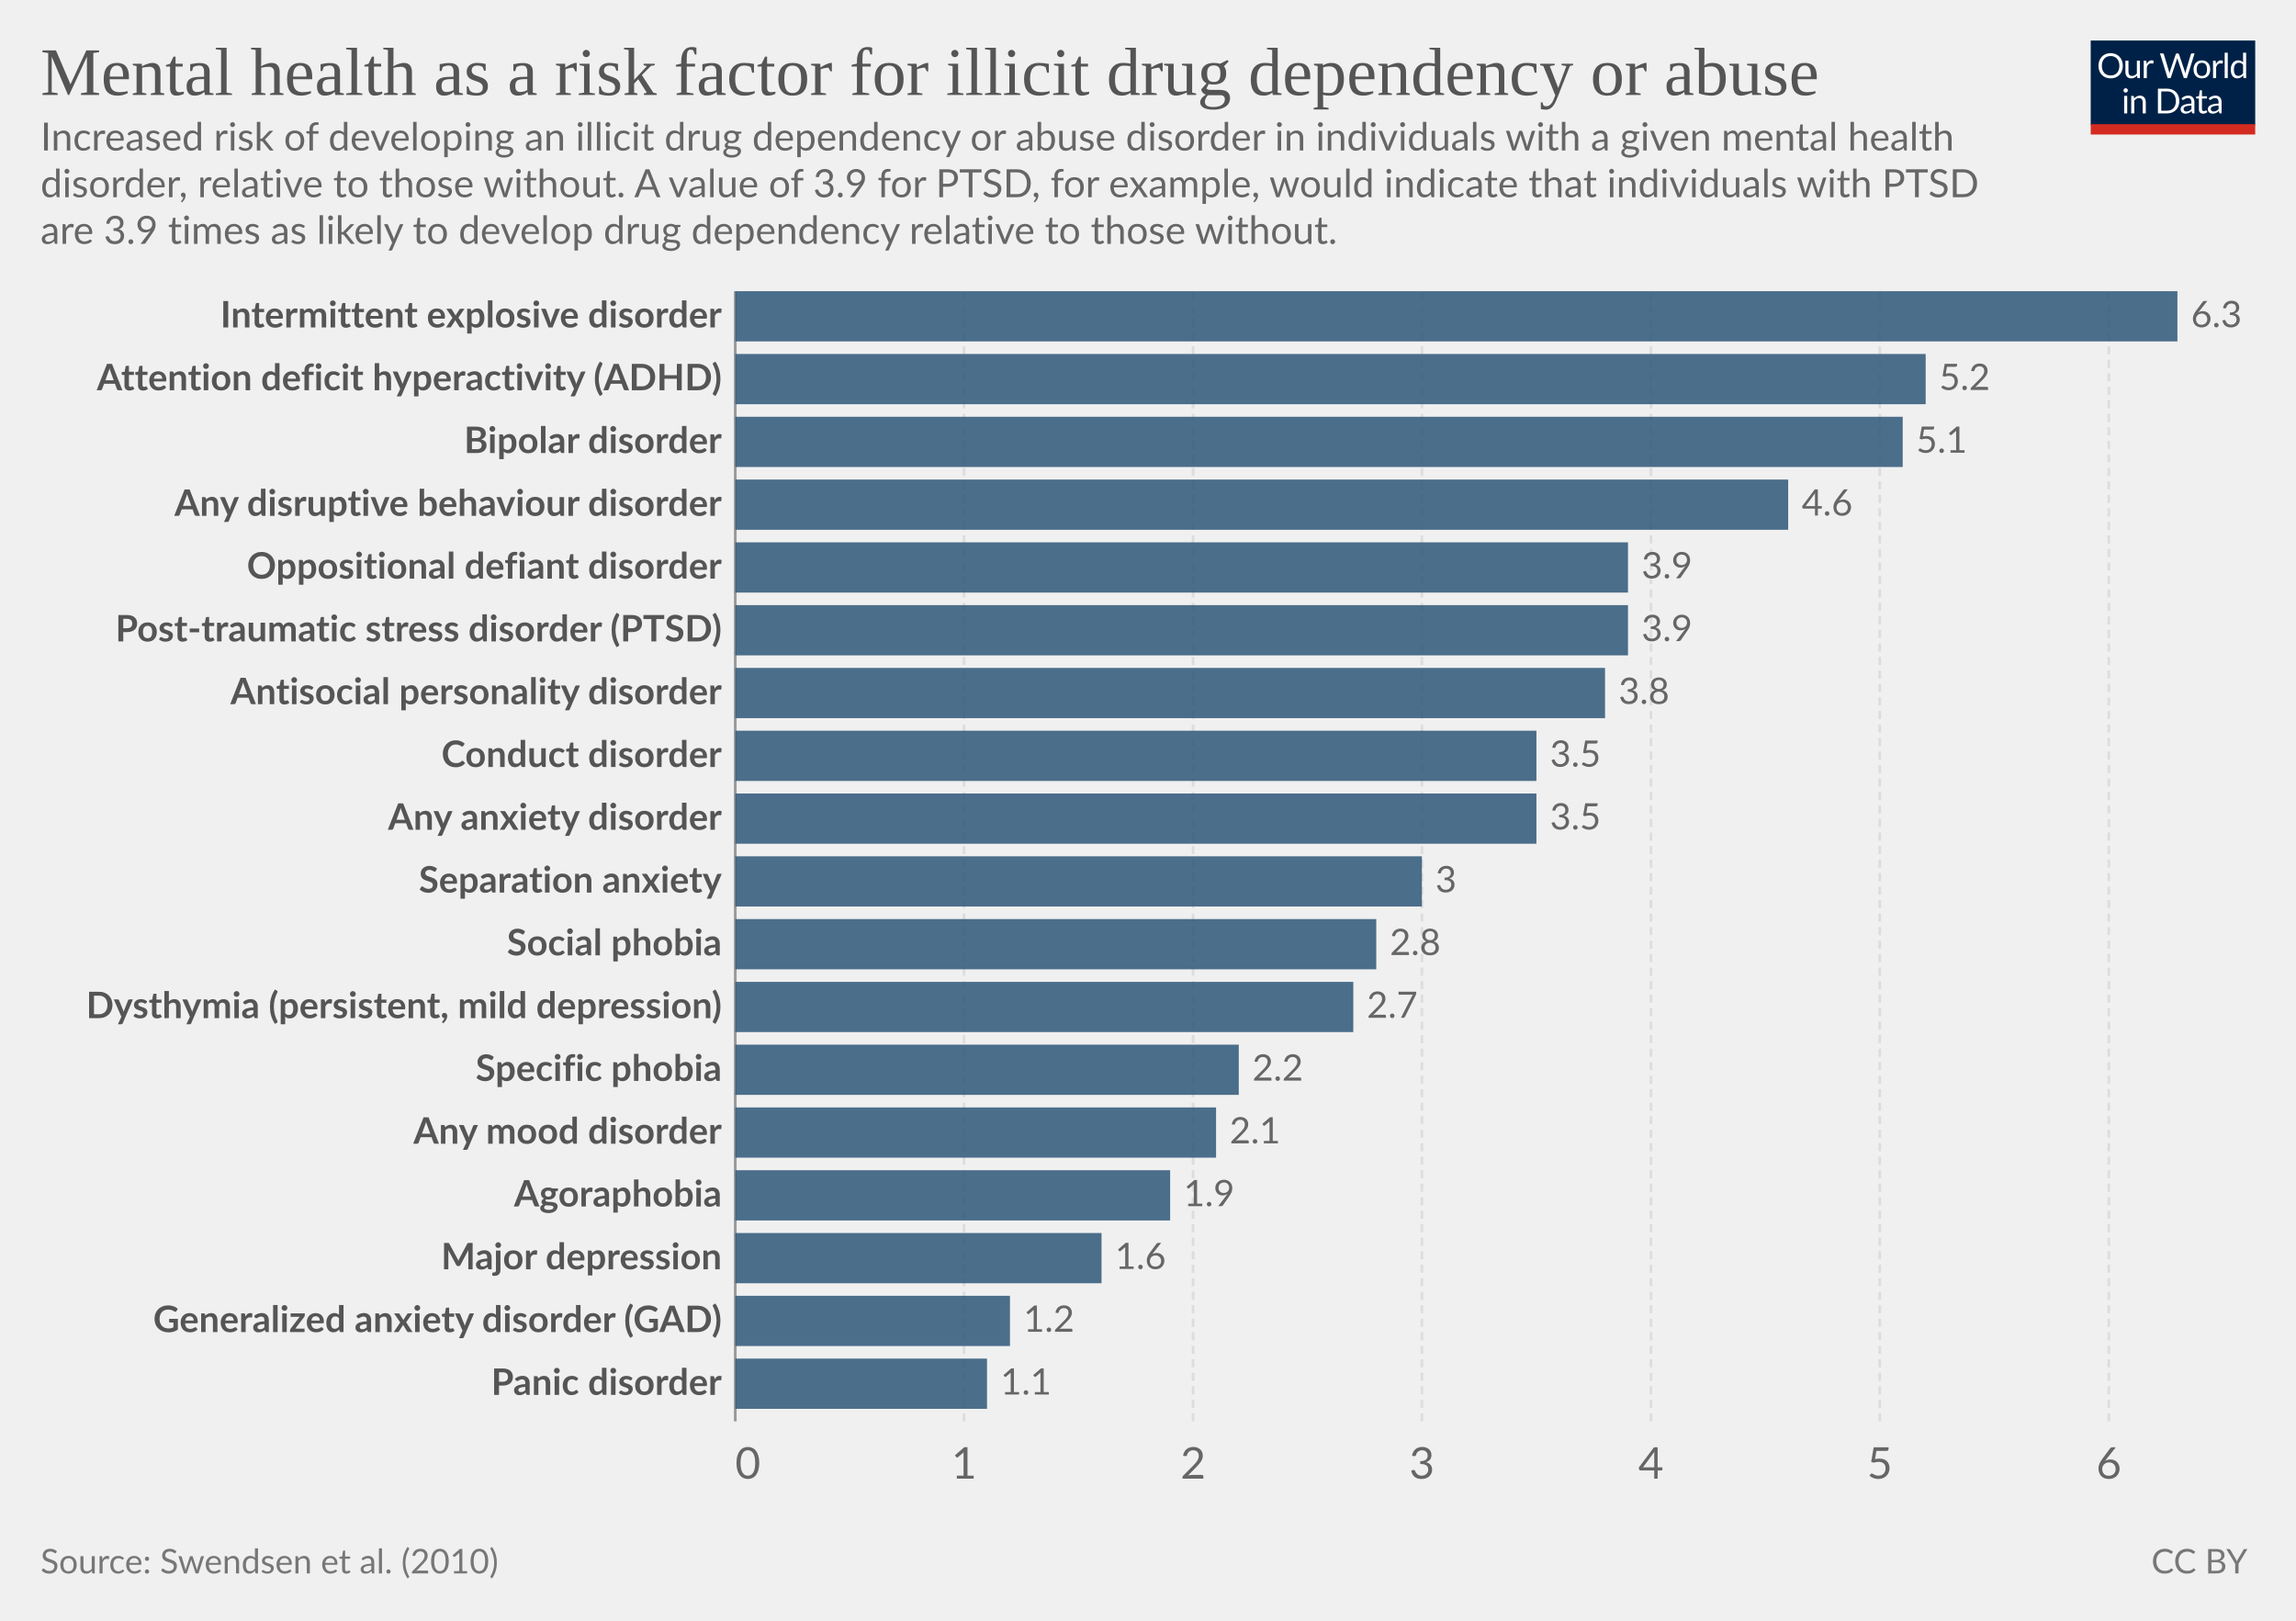
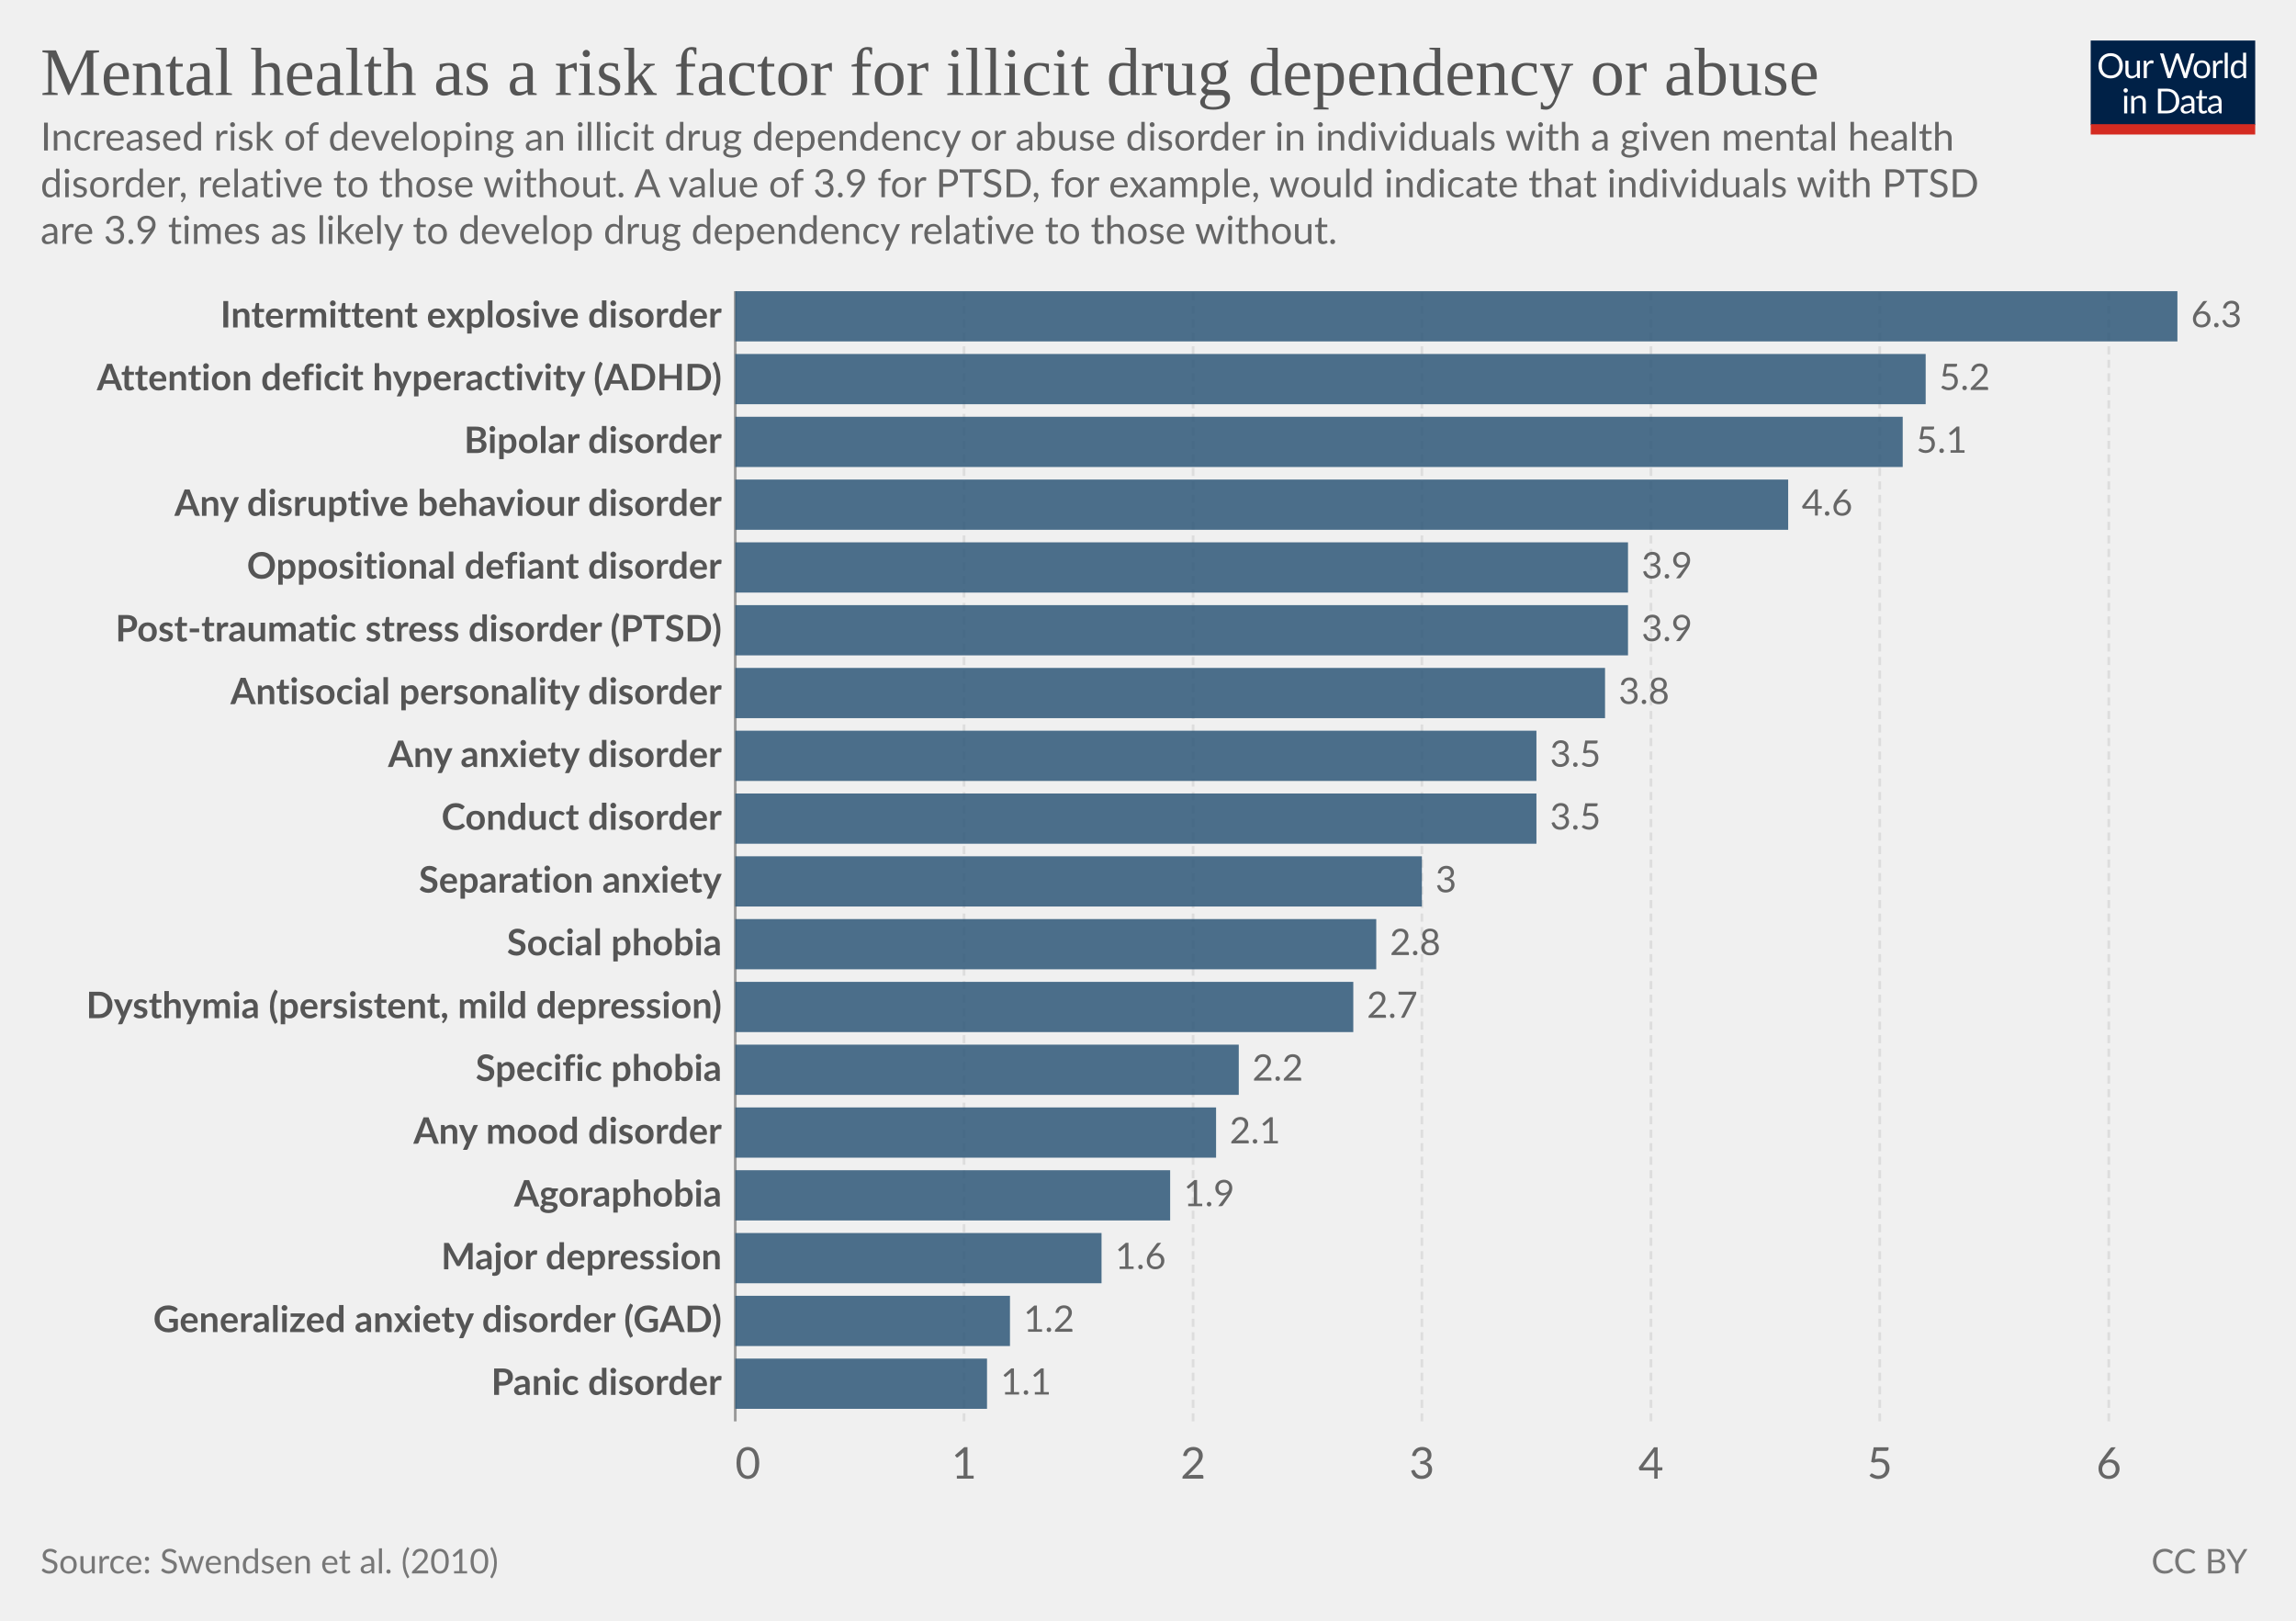
<svg xmlns="http://www.w3.org/2000/svg" version="1.1" style="font-family:Lato, 'Helvetica Neue', Helvetica, Arial, sans-serif;font-size:18px;background-color:white;text-rendering:geometricPrecision;-webkit-font-smoothing:antialiased" width="850" height="600" viewBox="0 0 850 600">
  <g class="HeaderView">
    <g transform="translate(774, 15) scale(0.29)">
      <svg className="owidLog" width="210" height="120" viewBox="0 0 210 120" fill="none">
        <g clip-path="url(#clip0)">
          <path d="M0 0h210v107.89H0V0z" fill="#002147" />
          <path d="M40.98 32.25c0 2.36-.38 4.53-1.12 6.51a14.26 14.26 0 0 1-8.1 8.4c-1.9.78-4.02 1.17-6.34 1.17-2.31 0-4.42-.39-6.33-1.17a14.31 14.31 0 0 1-8.08-8.4 18.29 18.29 0 0 1-1.12-6.51c0-2.36.38-4.53 1.12-6.5.75-1.97 1.8-3.67 3.17-5.1a14.32 14.32 0 0 1 4.9-3.34c1.92-.8 4.03-1.19 6.34-1.19 2.32 0 4.43.4 6.34 1.19 1.92.8 3.56 1.9 4.93 3.34a14.87 14.87 0 0 1 3.17 5.1 18.1 18.1 0 0 1 1.12 6.5zm-4.38 0c0-1.94-.26-3.68-.8-5.22a10.91 10.91 0 0 0-2.24-3.89 9.68 9.68 0 0 0-3.52-2.46 11.95 11.95 0 0 0-4.62-.86c-1.68 0-3.21.28-4.6.86a9.88 9.88 0 0 0-3.54 2.46 10.91 10.91 0 0 0-2.24 3.9c-.53 1.53-.8 3.27-.8 5.2 0 1.94.27 3.68.8 5.22a11.17 11.17 0 0 0 2.24 3.9 10.01 10.01 0 0 0 3.55 2.44c1.38.56 2.9.83 4.6.83s3.24-.27 4.61-.83a9.8 9.8 0 0 0 3.52-2.44 11.17 11.17 0 0 0 2.25-3.9c.53-1.54.8-3.28.8-5.21zm26.22-6.54V48H60.5c-.56 0-.9-.27-1.05-.81l-.31-2.4a12.45 12.45 0 0 1-3.26 2.6c-1.2.64-2.58.96-4.13.96-1.22 0-2.3-.2-3.24-.6a6.52 6.52 0 0 1-2.33-1.7 7.37 7.37 0 0 1-1.43-2.67c-.3-1.04-.46-2.2-.46-3.45V25.7h3.91v14.22c0 1.68.38 2.99 1.15 3.91.77.93 1.96 1.39 3.54 1.39 1.16 0 2.24-.27 3.23-.82a10.42 10.42 0 0 0 2.8-2.28V25.7h3.91zm8.61 4.47a9.94 9.94 0 0 1 2.6-3.56 5.64 5.64 0 0 1 3.76-1.3c.47 0 .92.05 1.34.15.44.1.83.27 1.17.49l-.3 2.92c-.09.37-.3.55-.66.55-.2 0-.5-.04-.9-.13a6.21 6.21 0 0 0-3.24.18 4.23 4.23 0 0 0-1.47.92c-.42.4-.81.9-1.17 1.5-.33.58-.64 1.26-.92 2.02V48H67.7V25.71h2.25c.42 0 .72.08.88.25.16.16.27.44.33.83l.26 3.39zm61.16-13.7L122.75 48h-3.82l-7.99-24.05a21.95 21.95 0 0 1-.42-1.58 38.36 38.36 0 0 1-.44 1.58L102.05 48h-3.83L88.4 16.47h3.54c.38 0 .7.1.95.29.26.2.43.43.5.73l6.52 21.9.28 1.28.29 1.46.3-1.46.38-1.27 7.41-21.91c.1-.25.26-.48.51-.69.27-.22.58-.33.95-.33h1.23c.38 0 .69.1.92.29a1.77 1.77 0 0 1 .53.73l7.4 21.9a28.4 28.4 0 0 1 .68 2.62 29.52 29.52 0 0 1 .52-2.61l6.54-21.91a1.31 1.31 0 0 1 .48-.7c.27-.21.58-.32.95-.32h3.32zm9.35 8.88c1.63 0 3.1.27 4.4.82a9.43 9.43 0 0 1 5.46 5.94c.5 1.4.74 2.98.74 4.73 0 1.76-.25 3.34-.74 4.75a9.43 9.43 0 0 1-5.46 5.92c-1.3.52-2.77.79-4.4.79-1.64 0-3.12-.27-4.44-.8a9.42 9.42 0 0 1-3.35-2.3c-.92-1-1.63-2.2-2.13-3.61-.49-1.41-.73-3-.73-4.75s.24-3.33.73-4.73c.5-1.43 1.2-2.64 2.13-3.63.93-1 2.04-1.77 3.35-2.31 1.32-.55 2.8-.82 4.44-.82zm0 19.89c2.2 0 3.84-.73 4.93-2.2 1.08-1.48 1.63-3.54 1.63-6.18 0-2.66-.55-4.72-1.63-6.2-1.09-1.49-2.73-2.23-4.93-2.23-1.12 0-2.09.2-2.93.57a5.71 5.71 0 0 0-2.06 1.65c-.55.72-.96 1.61-1.24 2.67-.26 1.04-.4 2.22-.4 3.54 0 2.64.55 4.7 1.64 6.18 1.1 1.47 2.76 2.2 4.99 2.2zm17.97-15.07a9.94 9.94 0 0 1 2.6-3.56 5.64 5.64 0 0 1 3.76-1.3c.47 0 .91.05 1.34.15.44.1.83.27 1.16.49l-.28 2.92c-.09.37-.31.55-.66.55-.2 0-.5-.04-.9-.13a6.2 6.2 0 0 0-3.24.18 4.23 4.23 0 0 0-1.47.92c-.43.4-.82.9-1.17 1.5a13.1 13.1 0 0 0-.92 2.02V48h-3.94V25.71h2.24c.43 0 .72.08.88.25.17.16.28.44.33.83l.27 3.39zm15.04-14.59V48h-3.92V15.6h3.92zm19.55 15.43a6.22 6.22 0 0 0-2.38-2.05 6.7 6.7 0 0 0-2.86-.6c-2.07 0-3.66.75-4.77 2.23-1.12 1.48-1.68 3.6-1.68 6.33 0 1.46.13 2.7.38 3.74a7.29 7.29 0 0 0 1.1 2.56 4.35 4.35 0 0 0 1.78 1.45c.7.3 1.5.46 2.4.46 1.29 0 2.41-.3 3.36-.88a9.6 9.6 0 0 0 2.67-2.49V31.02zm3.91-15.43V48h-2.33c-.56 0-.9-.27-1.06-.81l-.35-2.71a12.13 12.13 0 0 1-3.25 2.77 8.28 8.28 0 0 1-4.23 1.06 7.31 7.31 0 0 1-6.14-2.9c-.73-.96-1.3-2.15-1.69-3.57a18.35 18.35 0 0 1 .07-9.48 11.29 11.29 0 0 1 1.89-3.7 8.7 8.7 0 0 1 7.06-3.34 7.96 7.96 0 0 1 6.12 2.62V15.59h3.91zM46.61 70.71V93H42.7V70.71h3.91zm.84-7c0 .39-.08.75-.24 1.09-.15.32-.35.61-.62.88-.25.25-.55.44-.9.59a2.67 2.67 0 0 1-2.16 0 2.9 2.9 0 0 1-1.45-1.47 2.67 2.67 0 0 1 0-2.16c.15-.35.35-.65.6-.9.25-.27.53-.47.85-.62a2.67 2.67 0 0 1 2.16 0c.35.15.65.35.9.62.27.25.47.55.62.9.16.34.24.7.24 1.08zm7.97 10.24c.49-.54 1-1.04 1.54-1.48a9.85 9.85 0 0 1 3.66-1.84 8.96 8.96 0 0 1 5.43.35c.94.4 1.72.97 2.33 1.71.63.74 1.11 1.62 1.43 2.67.32 1.04.49 2.19.49 3.45V93h-3.94V78.81c0-1.69-.4-3-1.17-3.92-.76-.93-1.93-1.4-3.5-1.4-1.15 0-2.24.27-3.25.83-1 .56-1.92 1.31-2.77 2.27V93h-3.94V70.71h2.35c.56 0 .9.28 1.04.82l.3 2.42zm57.7 3.3c0 2.36-.37 4.5-1.11 6.44a14.3 14.3 0 0 1-3.17 4.98c-1.37 1.37-3 2.45-4.93 3.2-1.9.76-4.02 1.13-6.33 1.13H85.8V61.47h11.77c2.31 0 4.42.39 6.33 1.15a13.8 13.8 0 0 1 8.1 8.18 17.75 17.75 0 0 1 1.12 6.45zm-4.37 0c0-1.94-.26-3.67-.8-5.2a10.94 10.94 0 0 0-2.23-3.87 9.57 9.57 0 0 0-3.53-2.42 12.23 12.23 0 0 0-4.61-.83h-7.5v24.62h7.5c1.7 0 3.24-.28 4.61-.84a9.7 9.7 0 0 0 3.53-2.4 10.94 10.94 0 0 0 2.24-3.87c.53-1.53.8-3.26.8-5.2zm19.8 5.72c-1.8.06-3.34.2-4.62.44-1.26.22-2.3.51-3.1.88-.8.36-1.37.8-1.74 1.3-.35.5-.53 1.05-.53 1.67 0 .58.1 1.1.3 1.52a3 3 0 0 0 .76 1.05c.34.27.73.46 1.17.6a6.13 6.13 0 0 0 1.45.17 7.28 7.28 0 0 0 3.5-.81 11.95 11.95 0 0 0 2.82-2.2v-4.62zm-12.65-9.11a12.73 12.73 0 0 1 3.98-2.66c1.43-.59 3-.88 4.73-.88 1.25 0 2.36.2 3.33.61a6.81 6.81 0 0 1 3.94 4.38c.33 1.04.5 2.19.5 3.43V93h-1.74a1.8 1.8 0 0 1-.88-.18c-.2-.13-.36-.38-.48-.74l-.44-2.12-1.72 1.46a9.48 9.48 0 0 1-3.74 1.7c-.69.15-1.46.23-2.3.23-.87 0-1.69-.12-2.45-.35a5.34 5.34 0 0 1-3.34-2.93 6.64 6.64 0 0 1-.49-2.64c0-.88.25-1.72.73-2.53a6.33 6.33 0 0 1 2.35-2.17c1.09-.63 2.5-1.15 4.25-1.54 1.75-.41 3.89-.65 6.42-.7v-1.75c0-1.73-.37-3.03-1.12-3.91-.75-.9-1.84-1.34-3.28-1.34-.97 0-1.78.12-2.44.37-.64.23-1.2.5-1.7.81l-1.23.82c-.33.23-.67.35-1 .35-.27 0-.5-.07-.69-.2a2.1 2.1 0 0 1-.48-.53l-.7-1.25zm27.67 19.5c-1.76 0-3.12-.5-4.07-1.48-.94-.98-1.41-2.4-1.41-4.25V74h-2.68a.9.9 0 0 1-.6-.2c-.16-.14-.24-.36-.24-.66v-1.56l3.65-.46.9-6.89c.05-.22.14-.4.29-.52a.88.88 0 0 1 .62-.22H142v7.67h6.44V74H142v13.38c0 .94.22 1.63.68 2.09.45.45 1.04.68 1.76.68a3.21 3.21 0 0 0 1.85-.53l.55-.35c.16-.12.3-.18.41-.18.2 0 .4.13.55.38l1.15 1.87a7.45 7.45 0 0 1-2.44 1.5 8.53 8.53 0 0 1-2.95.52zm19.68-10.4c-1.8.07-3.34.21-4.62.45-1.26.22-2.3.51-3.1.88-.8.36-1.37.8-1.74 1.3-.35.5-.53 1.05-.53 1.67 0 .58.1 1.1.3 1.52a2.9 2.9 0 0 0 .76 1.05c.34.27.73.46 1.17.6a6.13 6.13 0 0 0 1.45.17 7.3 7.3 0 0 0 3.5-.81 12.04 12.04 0 0 0 2.82-2.2v-4.62zm-12.65-9.1a12.72 12.72 0 0 1 3.99-2.66c1.42-.59 3-.88 4.72-.88 1.25 0 2.36.2 3.33.61a6.81 6.81 0 0 1 3.94 4.38c.33 1.04.5 2.19.5 3.43V93h-1.74a1.8 1.8 0 0 1-.88-.18c-.2-.13-.36-.38-.48-.74l-.44-2.12-1.72 1.46a9.48 9.48 0 0 1-3.74 1.7c-.69.15-1.46.23-2.3.23-.87 0-1.69-.12-2.45-.35a5.33 5.33 0 0 1-3.34-2.93 6.62 6.62 0 0 1-.49-2.64c0-.88.25-1.72.73-2.53a6.33 6.33 0 0 1 2.35-2.17c1.09-.63 2.5-1.15 4.25-1.54 1.74-.41 3.89-.65 6.42-.7v-1.75c0-1.73-.37-3.03-1.12-3.91-.75-.9-1.84-1.34-3.28-1.34-.97 0-1.78.12-2.44.37-.64.23-1.2.5-1.7.81l-1.22.82c-.34.23-.68.35-1.02.35-.26 0-.49-.07-.68-.2a1.88 1.88 0 0 1-.48-.53l-.7-1.25zM40.98 32.25c0 2.36-.38 4.53-1.12 6.51a14.26 14.26 0 0 1-8.1 8.4c-1.9.78-4.02 1.17-6.34 1.17-2.31 0-4.42-.39-6.33-1.17a14.31 14.31 0 0 1-8.08-8.4 18.29 18.29 0 0 1-1.12-6.51c0-2.36.38-4.53 1.12-6.5.75-1.97 1.8-3.67 3.17-5.1a14.32 14.32 0 0 1 4.9-3.34c1.92-.8 4.03-1.19 6.34-1.19 2.32 0 4.43.4 6.34 1.19 1.92.8 3.56 1.9 4.93 3.34a14.87 14.87 0 0 1 3.17 5.1 18.1 18.1 0 0 1 1.12 6.5zm-4.38 0c0-1.94-.26-3.68-.8-5.22a10.91 10.91 0 0 0-2.24-3.89 9.68 9.68 0 0 0-3.52-2.46 11.95 11.95 0 0 0-4.62-.86c-1.68 0-3.21.28-4.6.86a9.88 9.88 0 0 0-3.54 2.46 10.91 10.91 0 0 0-2.24 3.9c-.53 1.53-.8 3.27-.8 5.2 0 1.94.27 3.68.8 5.22a11.17 11.17 0 0 0 2.24 3.9 10.01 10.01 0 0 0 3.55 2.44c1.38.56 2.9.83 4.6.83s3.24-.27 4.61-.83a9.8 9.8 0 0 0 3.52-2.44 11.17 11.17 0 0 0 2.25-3.9c.53-1.54.8-3.28.8-5.21zm26.22-6.54V48H60.5c-.56 0-.9-.27-1.05-.81l-.31-2.4a12.45 12.45 0 0 1-3.26 2.6c-1.2.64-2.58.96-4.13.96-1.22 0-2.3-.2-3.24-.6a6.52 6.52 0 0 1-2.33-1.7 7.37 7.37 0 0 1-1.43-2.67c-.3-1.04-.46-2.2-.46-3.45V25.7h3.91v14.22c0 1.68.38 2.99 1.15 3.91.77.93 1.96 1.39 3.54 1.39 1.16 0 2.24-.27 3.23-.82a10.42 10.42 0 0 0 2.8-2.28V25.7h3.91zm8.61 4.47a9.94 9.94 0 0 1 2.6-3.56 5.64 5.64 0 0 1 3.76-1.3c.47 0 .92.05 1.34.15.44.1.83.27 1.17.49l-.3 2.92c-.09.37-.3.55-.66.55-.2 0-.5-.04-.9-.13a6.21 6.21 0 0 0-3.24.18 4.23 4.23 0 0 0-1.47.92c-.42.4-.81.9-1.17 1.5-.33.58-.64 1.26-.92 2.02V48H67.7V25.71h2.25c.42 0 .72.08.88.25.16.16.27.44.33.83l.26 3.39zm61.16-13.7L122.75 48h-3.82l-7.99-24.05a21.95 21.95 0 0 1-.42-1.58 38.36 38.36 0 0 1-.44 1.58L102.05 48h-3.83L88.4 16.47h3.54c.38 0 .7.1.95.29.26.2.43.43.5.73l6.52 21.9.28 1.28.29 1.46.3-1.46.38-1.27 7.41-21.91c.1-.25.26-.48.51-.69.27-.22.58-.33.95-.33h1.23c.38 0 .69.1.92.29a1.77 1.77 0 0 1 .53.73l7.4 21.9a28.4 28.4 0 0 1 .68 2.62 29.52 29.52 0 0 1 .52-2.61l6.54-21.91a1.31 1.31 0 0 1 .48-.7c.27-.21.58-.32.95-.32h3.32zm9.35 8.88c1.63 0 3.1.27 4.4.82a9.43 9.43 0 0 1 5.46 5.94c.5 1.4.74 2.98.74 4.73 0 1.76-.25 3.34-.74 4.75a9.43 9.43 0 0 1-5.46 5.92c-1.3.52-2.77.79-4.4.79-1.64 0-3.12-.27-4.44-.8a9.42 9.42 0 0 1-3.35-2.3c-.92-1-1.63-2.2-2.13-3.61-.49-1.41-.73-3-.73-4.75s.24-3.33.73-4.73c.5-1.43 1.2-2.64 2.13-3.63.93-1 2.04-1.77 3.35-2.31 1.32-.55 2.8-.82 4.44-.82zm0 19.89c2.2 0 3.84-.73 4.93-2.2 1.08-1.48 1.63-3.54 1.63-6.18 0-2.66-.55-4.72-1.63-6.2-1.09-1.49-2.73-2.23-4.93-2.23-1.12 0-2.09.2-2.93.57a5.71 5.71 0 0 0-2.06 1.65c-.55.72-.96 1.61-1.24 2.67-.26 1.04-.4 2.22-.4 3.54 0 2.64.55 4.7 1.64 6.18 1.1 1.47 2.76 2.2 4.99 2.2zm17.97-15.07a9.94 9.94 0 0 1 2.6-3.56 5.64 5.64 0 0 1 3.76-1.3c.47 0 .91.05 1.34.15.44.1.83.27 1.16.49l-.28 2.92c-.09.37-.31.55-.66.55-.2 0-.5-.04-.9-.13a6.2 6.2 0 0 0-3.24.18 4.23 4.23 0 0 0-1.47.92c-.43.4-.82.9-1.17 1.5a13.1 13.1 0 0 0-.92 2.02V48h-3.94V25.71h2.24c.43 0 .72.08.88.25.17.16.28.44.33.83l.27 3.39zm15.04-14.59V48h-3.92V15.6h3.92zm19.55 15.43a6.22 6.22 0 0 0-2.38-2.05 6.7 6.7 0 0 0-2.86-.6c-2.07 0-3.66.75-4.77 2.23-1.12 1.48-1.68 3.6-1.68 6.33 0 1.46.13 2.7.38 3.74a7.29 7.29 0 0 0 1.1 2.56 4.35 4.35 0 0 0 1.78 1.45c.7.3 1.5.46 2.4.46 1.29 0 2.41-.3 3.36-.88a9.6 9.6 0 0 0 2.67-2.49V31.02zm3.91-15.43V48h-2.33c-.56 0-.9-.27-1.06-.81l-.35-2.71a12.13 12.13 0 0 1-3.25 2.77 8.28 8.28 0 0 1-4.23 1.06 7.31 7.31 0 0 1-6.14-2.9c-.73-.96-1.3-2.15-1.69-3.57a18.35 18.35 0 0 1 .07-9.48 11.29 11.29 0 0 1 1.89-3.7 8.7 8.7 0 0 1 7.06-3.34 7.96 7.96 0 0 1 6.12 2.62V15.59h3.91zM46.61 70.71V93H42.7V70.71h3.91zm.84-7c0 .39-.08.75-.24 1.09-.15.32-.35.61-.62.88-.25.25-.55.44-.9.59a2.67 2.67 0 0 1-2.16 0 2.9 2.9 0 0 1-1.45-1.47 2.67 2.67 0 0 1 0-2.16c.15-.35.35-.65.6-.9.25-.27.53-.47.85-.62a2.67 2.67 0 0 1 2.16 0c.35.15.65.35.9.62.27.25.47.55.62.9.16.34.24.7.24 1.08zm7.97 10.24c.49-.54 1-1.04 1.54-1.48a9.85 9.85 0 0 1 3.66-1.84 8.96 8.96 0 0 1 5.43.35c.94.4 1.72.97 2.33 1.71.63.74 1.11 1.62 1.43 2.67.32 1.04.49 2.19.49 3.45V93h-3.94V78.81c0-1.69-.4-3-1.17-3.92-.76-.93-1.93-1.4-3.5-1.4-1.15 0-2.24.27-3.25.83-1 .56-1.92 1.31-2.77 2.27V93h-3.94V70.71h2.35c.56 0 .9.28 1.04.82l.3 2.42zm57.7 3.3c0 2.36-.37 4.5-1.11 6.44a14.3 14.3 0 0 1-3.17 4.98c-1.37 1.37-3 2.45-4.93 3.2-1.9.76-4.02 1.13-6.33 1.13H85.8V61.47h11.77c2.31 0 4.42.39 6.33 1.15a13.8 13.8 0 0 1 8.1 8.18 17.75 17.75 0 0 1 1.12 6.45zm-4.37 0c0-1.94-.26-3.67-.8-5.2a10.94 10.94 0 0 0-2.23-3.87 9.57 9.57 0 0 0-3.53-2.42 12.23 12.23 0 0 0-4.61-.83h-7.5v24.62h7.5c1.7 0 3.24-.28 4.61-.84a9.7 9.7 0 0 0 3.53-2.4 10.94 10.94 0 0 0 2.24-3.87c.53-1.53.8-3.26.8-5.2zm19.8 5.72c-1.8.06-3.34.2-4.62.44-1.26.22-2.3.51-3.1.88-.8.36-1.37.8-1.74 1.3-.35.5-.53 1.05-.53 1.67 0 .58.1 1.1.3 1.52a3 3 0 0 0 .76 1.05c.34.27.73.46 1.17.6a6.13 6.13 0 0 0 1.45.17 7.28 7.28 0 0 0 3.5-.81 11.95 11.95 0 0 0 2.82-2.2v-4.62zm-12.65-9.11a12.73 12.73 0 0 1 3.98-2.66c1.43-.59 3-.88 4.73-.88 1.25 0 2.36.2 3.33.61a6.81 6.81 0 0 1 3.94 4.38c.33 1.04.5 2.19.5 3.43V93h-1.74a1.8 1.8 0 0 1-.88-.18c-.2-.13-.36-.38-.48-.74l-.44-2.12-1.72 1.46a9.48 9.48 0 0 1-3.74 1.7c-.69.15-1.46.23-2.3.23-.87 0-1.69-.12-2.45-.35a5.34 5.34 0 0 1-3.34-2.93 6.64 6.64 0 0 1-.49-2.64c0-.88.25-1.72.73-2.53a6.33 6.33 0 0 1 2.35-2.17c1.09-.63 2.5-1.15 4.25-1.54 1.75-.41 3.89-.65 6.42-.7v-1.75c0-1.73-.37-3.03-1.12-3.91-.75-.9-1.84-1.34-3.28-1.34-.97 0-1.78.12-2.44.37-.64.23-1.2.5-1.7.81l-1.23.82c-.33.23-.67.35-1 .35-.27 0-.5-.07-.69-.2a2.1 2.1 0 0 1-.48-.53l-.7-1.25zm27.67 19.5c-1.76 0-3.12-.5-4.07-1.48-.94-.98-1.41-2.4-1.41-4.25V74h-2.68a.9.9 0 0 1-.6-.2c-.16-.14-.24-.36-.24-.66v-1.56l3.65-.46.9-6.89c.05-.22.14-.4.29-.52a.88.88 0 0 1 .62-.22H142v7.67h6.44V74H142v13.38c0 .94.22 1.63.68 2.09.45.45 1.04.68 1.76.68a3.21 3.21 0 0 0 1.85-.53l.55-.35c.16-.12.3-.18.41-.18.2 0 .4.13.55.38l1.15 1.87a7.45 7.45 0 0 1-2.44 1.5 8.53 8.53 0 0 1-2.95.52zm19.68-10.4c-1.8.07-3.34.21-4.62.45-1.26.22-2.3.51-3.1.88-.8.36-1.37.8-1.74 1.3-.35.5-.53 1.05-.53 1.67 0 .58.1 1.1.3 1.52a2.9 2.9 0 0 0 .76 1.05c.34.27.73.46 1.17.6a6.13 6.13 0 0 0 1.45.17 7.3 7.3 0 0 0 3.5-.81 12.04 12.04 0 0 0 2.82-2.2v-4.62zm-12.65-9.1a12.72 12.72 0 0 1 3.99-2.66c1.42-.59 3-.88 4.72-.88 1.25 0 2.36.2 3.33.61a6.81 6.81 0 0 1 3.94 4.38c.33 1.04.5 2.19.5 3.43V93h-1.74a1.8 1.8 0 0 1-.88-.18c-.2-.13-.36-.38-.48-.74l-.44-2.12-1.72 1.46a9.48 9.48 0 0 1-3.74 1.7c-.69.15-1.46.23-2.3.23-.87 0-1.69-.12-2.45-.35a5.33 5.33 0 0 1-3.34-2.93 6.62 6.62 0 0 1-.49-2.64c0-.88.25-1.72.73-2.53a6.33 6.33 0 0 1 2.35-2.17c1.09-.63 2.5-1.15 4.25-1.54 1.74-.41 3.89-.65 6.42-.7v-1.75c0-1.73-.37-3.03-1.12-3.91-.75-.9-1.84-1.34-3.28-1.34-.97 0-1.78.12-2.44.37-.64.23-1.2.5-1.7.81l-1.22.82c-.34.23-.68.35-1.02.35-.26 0-.49-.07-.68-.2a1.88 1.88 0 0 1-.48-.53l-.7-1.25zM40.98 32.25c0 2.36-.38 4.53-1.12 6.51a14.26 14.26 0 0 1-8.1 8.4c-1.9.78-4.02 1.17-6.34 1.17-2.31 0-4.42-.39-6.33-1.17a14.31 14.31 0 0 1-8.08-8.4 18.29 18.29 0 0 1-1.12-6.51c0-2.36.38-4.53 1.12-6.5.75-1.97 1.8-3.67 3.17-5.1a14.32 14.32 0 0 1 4.9-3.34c1.92-.8 4.03-1.19 6.34-1.19 2.32 0 4.43.4 6.34 1.19 1.92.8 3.56 1.9 4.93 3.34a14.87 14.87 0 0 1 3.17 5.1 18.1 18.1 0 0 1 1.12 6.5zm-4.38 0c0-1.94-.26-3.68-.8-5.22a10.91 10.91 0 0 0-2.24-3.89 9.68 9.68 0 0 0-3.52-2.46 11.95 11.95 0 0 0-4.62-.86c-1.68 0-3.21.28-4.6.86a9.88 9.88 0 0 0-3.54 2.46 10.91 10.91 0 0 0-2.24 3.9c-.53 1.53-.8 3.27-.8 5.2 0 1.94.27 3.68.8 5.22a11.17 11.17 0 0 0 2.24 3.9 10.01 10.01 0 0 0 3.55 2.44c1.38.56 2.9.83 4.6.83s3.24-.27 4.61-.83a9.8 9.8 0 0 0 3.52-2.44 11.17 11.17 0 0 0 2.25-3.9c.53-1.54.8-3.28.8-5.21zm26.22-6.54V48H60.5c-.56 0-.9-.27-1.05-.81l-.31-2.4a12.45 12.45 0 0 1-3.26 2.6c-1.2.64-2.58.96-4.13.96-1.22 0-2.3-.2-3.24-.6a6.52 6.52 0 0 1-2.33-1.7 7.37 7.37 0 0 1-1.43-2.67c-.3-1.04-.46-2.2-.46-3.45V25.7h3.91v14.22c0 1.68.38 2.99 1.15 3.91.77.93 1.96 1.39 3.54 1.39 1.16 0 2.24-.27 3.23-.82a10.42 10.42 0 0 0 2.8-2.28V25.7h3.91zm8.61 4.47a9.94 9.94 0 0 1 2.6-3.56 5.64 5.64 0 0 1 3.76-1.3c.47 0 .92.05 1.34.15.44.1.83.27 1.17.49l-.3 2.92c-.09.37-.3.55-.66.55-.2 0-.5-.04-.9-.13a6.21 6.21 0 0 0-3.24.18 4.23 4.23 0 0 0-1.47.92c-.42.4-.81.9-1.17 1.5-.33.58-.64 1.26-.92 2.02V48H67.7V25.71h2.25c.42 0 .72.08.88.25.16.16.27.44.33.83l.26 3.39zm61.16-13.7L122.75 48h-3.82l-7.99-24.05a21.95 21.95 0 0 1-.42-1.58 38.36 38.36 0 0 1-.44 1.58L102.05 48h-3.83L88.4 16.47h3.54c.38 0 .7.1.95.29.26.2.43.43.5.73l6.52 21.9.28 1.28.29 1.46.3-1.46.38-1.27 7.41-21.91c.1-.25.26-.48.51-.69.27-.22.58-.33.95-.33h1.23c.38 0 .69.1.92.29a1.77 1.77 0 0 1 .53.73l7.4 21.9a28.4 28.4 0 0 1 .68 2.62 29.52 29.52 0 0 1 .52-2.61l6.54-21.91a1.31 1.31 0 0 1 .48-.7c.27-.21.58-.32.95-.32h3.32zm9.35 8.88c1.63 0 3.1.27 4.4.82a9.43 9.43 0 0 1 5.46 5.94c.5 1.4.74 2.98.74 4.73 0 1.76-.25 3.34-.74 4.75a9.43 9.43 0 0 1-5.46 5.92c-1.3.52-2.77.79-4.4.79-1.64 0-3.12-.27-4.44-.8a9.42 9.42 0 0 1-3.35-2.3c-.92-1-1.63-2.2-2.13-3.61-.49-1.41-.73-3-.73-4.75s.24-3.33.73-4.73c.5-1.43 1.2-2.64 2.13-3.63.93-1 2.04-1.77 3.35-2.31 1.32-.55 2.8-.82 4.44-.82zm0 19.89c2.2 0 3.84-.73 4.93-2.2 1.08-1.48 1.63-3.54 1.63-6.18 0-2.66-.55-4.72-1.63-6.2-1.09-1.49-2.73-2.23-4.93-2.23-1.12 0-2.09.2-2.93.57a5.71 5.71 0 0 0-2.06 1.65c-.55.72-.96 1.61-1.24 2.67-.26 1.04-.4 2.22-.4 3.54 0 2.64.55 4.7 1.64 6.18 1.1 1.47 2.76 2.2 4.99 2.2zm17.97-15.07a9.94 9.94 0 0 1 2.6-3.56 5.64 5.64 0 0 1 3.76-1.3c.47 0 .91.05 1.34.15.44.1.83.27 1.16.49l-.28 2.92c-.09.37-.31.55-.66.55-.2 0-.5-.04-.9-.13a6.2 6.2 0 0 0-3.24.18 4.23 4.23 0 0 0-1.47.92c-.43.4-.82.9-1.17 1.5a13.1 13.1 0 0 0-.92 2.02V48h-3.94V25.71h2.24c.43 0 .72.08.88.25.17.16.28.44.33.83l.27 3.39zm15.04-14.59V48h-3.92V15.6h3.92zm19.55 15.43a6.22 6.22 0 0 0-2.38-2.05 6.7 6.7 0 0 0-2.86-.6c-2.07 0-3.66.75-4.77 2.23-1.12 1.48-1.68 3.6-1.68 6.33 0 1.46.13 2.7.38 3.74a7.29 7.29 0 0 0 1.1 2.56 4.35 4.35 0 0 0 1.78 1.45c.7.3 1.5.46 2.4.46 1.29 0 2.41-.3 3.36-.88a9.6 9.6 0 0 0 2.67-2.49V31.02zm3.91-15.43V48h-2.33c-.56 0-.9-.27-1.06-.81l-.35-2.71a12.13 12.13 0 0 1-3.25 2.77 8.28 8.28 0 0 1-4.23 1.06 7.31 7.31 0 0 1-6.14-2.9c-.73-.96-1.3-2.15-1.69-3.57a18.35 18.35 0 0 1 .07-9.48 11.29 11.29 0 0 1 1.89-3.7 8.7 8.7 0 0 1 7.06-3.34 7.96 7.96 0 0 1 6.12 2.62V15.59h3.91zM46.61 70.71V93H42.7V70.71h3.91zm.84-7c0 .39-.08.75-.24 1.09-.15.32-.35.61-.62.88-.25.25-.55.44-.9.59a2.67 2.67 0 0 1-2.16 0 2.9 2.9 0 0 1-1.45-1.47 2.67 2.67 0 0 1 0-2.16c.15-.35.35-.65.6-.9.25-.27.53-.47.85-.62a2.67 2.67 0 0 1 2.16 0c.35.15.65.35.9.62.27.25.47.55.62.9.16.34.24.7.24 1.08zm7.97 10.24c.49-.54 1-1.04 1.54-1.48a9.85 9.85 0 0 1 3.66-1.84 8.96 8.96 0 0 1 5.43.35c.94.4 1.72.97 2.33 1.71.63.74 1.11 1.62 1.43 2.67.32 1.04.49 2.19.49 3.45V93h-3.94V78.81c0-1.69-.4-3-1.17-3.92-.76-.93-1.93-1.4-3.5-1.4-1.15 0-2.24.27-3.25.83-1 .56-1.92 1.31-2.77 2.27V93h-3.94V70.71h2.35c.56 0 .9.28 1.04.82l.3 2.42zm57.7 3.3c0 2.36-.37 4.5-1.11 6.44a14.3 14.3 0 0 1-3.17 4.98c-1.37 1.37-3 2.45-4.93 3.2-1.9.76-4.02 1.13-6.33 1.13H85.8V61.47h11.77c2.31 0 4.42.39 6.33 1.15a13.8 13.8 0 0 1 8.1 8.18 17.75 17.75 0 0 1 1.12 6.45zm-4.37 0c0-1.94-.26-3.67-.8-5.2a10.94 10.94 0 0 0-2.23-3.87 9.57 9.57 0 0 0-3.53-2.42 12.23 12.23 0 0 0-4.61-.83h-7.5v24.62h7.5c1.7 0 3.24-.28 4.61-.84a9.7 9.7 0 0 0 3.53-2.4 10.94 10.94 0 0 0 2.24-3.87c.53-1.53.8-3.26.8-5.2zm19.8 5.72c-1.8.06-3.34.2-4.62.44-1.26.22-2.3.51-3.1.88-.8.36-1.37.8-1.74 1.3-.35.5-.53 1.05-.53 1.67 0 .58.1 1.1.3 1.52a3 3 0 0 0 .76 1.05c.34.27.73.46 1.17.6a6.13 6.13 0 0 0 1.45.17 7.28 7.28 0 0 0 3.5-.81 11.95 11.95 0 0 0 2.82-2.2v-4.62zm-12.65-9.11a12.73 12.73 0 0 1 3.98-2.66c1.43-.59 3-.88 4.73-.88 1.25 0 2.36.2 3.33.61a6.81 6.81 0 0 1 3.94 4.38c.33 1.04.5 2.19.5 3.43V93h-1.74a1.8 1.8 0 0 1-.88-.18c-.2-.13-.36-.38-.48-.74l-.44-2.12-1.72 1.46a9.48 9.48 0 0 1-3.74 1.7c-.69.15-1.46.23-2.3.23-.87 0-1.69-.12-2.45-.35a5.34 5.34 0 0 1-3.34-2.93 6.64 6.64 0 0 1-.49-2.64c0-.88.25-1.72.73-2.53a6.33 6.33 0 0 1 2.35-2.17c1.09-.63 2.5-1.15 4.25-1.54 1.75-.41 3.89-.65 6.42-.7v-1.75c0-1.73-.37-3.03-1.12-3.91-.75-.9-1.84-1.34-3.28-1.34-.97 0-1.78.12-2.44.37-.64.23-1.2.5-1.7.81l-1.23.82c-.33.23-.67.35-1 .35-.27 0-.5-.07-.69-.2a2.1 2.1 0 0 1-.48-.53l-.7-1.25zm27.67 19.5c-1.76 0-3.12-.5-4.07-1.48-.94-.98-1.41-2.4-1.41-4.25V74h-2.68a.9.9 0 0 1-.6-.2c-.16-.14-.24-.36-.24-.66v-1.56l3.65-.46.9-6.89c.05-.22.14-.4.29-.52a.88.88 0 0 1 .62-.22H142v7.67h6.44V74H142v13.38c0 .94.22 1.63.68 2.09.45.45 1.04.68 1.76.68a3.21 3.21 0 0 0 1.85-.53l.55-.35c.16-.12.3-.18.41-.18.2 0 .4.13.55.38l1.15 1.87a7.45 7.45 0 0 1-2.44 1.5 8.53 8.53 0 0 1-2.95.52zm19.68-10.4c-1.8.07-3.34.21-4.62.45-1.26.22-2.3.51-3.1.88-.8.36-1.37.8-1.74 1.3-.35.5-.53 1.05-.53 1.67 0 .58.1 1.1.3 1.52a2.9 2.9 0 0 0 .76 1.05c.34.27.73.46 1.17.6a6.13 6.13 0 0 0 1.45.17 7.3 7.3 0 0 0 3.5-.81 12.04 12.04 0 0 0 2.82-2.2v-4.62zm-12.65-9.1a12.72 12.72 0 0 1 3.99-2.66c1.42-.59 3-.88 4.72-.88 1.25 0 2.36.2 3.33.61a6.81 6.81 0 0 1 3.94 4.38c.33 1.04.5 2.19.5 3.43V93h-1.74a1.8 1.8 0 0 1-.88-.18c-.2-.13-.36-.38-.48-.74l-.44-2.12-1.72 1.46a9.48 9.48 0 0 1-3.74 1.7c-.69.15-1.46.23-2.3.23-.87 0-1.69-.12-2.45-.35a5.33 5.33 0 0 1-3.34-2.93 6.62 6.62 0 0 1-.49-2.64c0-.88.25-1.72.73-2.53a6.33 6.33 0 0 1 2.35-2.17c1.09-.63 2.5-1.15 4.25-1.54 1.74-.41 3.89-.65 6.42-.7v-1.75c0-1.73-.37-3.03-1.12-3.91-.75-.9-1.84-1.34-3.28-1.34-.97 0-1.78.12-2.44.37-.64.23-1.2.5-1.7.81l-1.22.82c-.34.23-.68.35-1.02.35-.26 0-.49-.07-.68-.2a1.88 1.88 0 0 1-.48-.53l-.7-1.25z" fill="#fff" />
          <path fill="#D42B21" d="M0 106.79h210V120H0z" />
        </g>
        <defs>
          <clipPath id="clip0">
            <path fill="#fff" d="M0 0h210v120H0z" />
          </clipPath>
        </defs>
      </svg>
    </g>
    <a href="http://localhost:3030/grapher/mental-health-as-risk-for-drug-dependency" style="font-family:&quot;Playfair Display&quot;, Georgia, &quot;Times New Roman&quot;, serif" target="_blank" rel="noopener">
      <text font-size="25.20" x="15.0" y="35.2" fill="#555">
        <tspan x="15" y="35.16">Mental health as a risk factor for illicit drug dependency or abuse</tspan>
      </text>
    </a>
    <text font-size="14.40" x="15.0" y="55.7" fill="#666">
      <tspan x="15" y="55.72">Increased risk of developing an illicit drug dependency or abuse disorder in individuals with a given mental health</tspan>
      <tspan x="15" y="73">disorder, relative to those without. A value of 3.9 for PTSD, for example, would indicate that individuals with PTSD</tspan>
      <tspan x="15" y="90.28">are 3.9 times as likely to develop drug dependency relative to those without.</tspan>
    </text>
  </g>
  <g class="DiscreteBarChart">
    <rect x="15" y="107.8" width="810" height="439.6" opacity="0" fill="rgba(255,255,255,0)" />
    <g class="HorizontalAxis">
      <text x="272.175" y="547.4" fill="#666" text-anchor="start" font-size="16.2">0</text>
      <text x="356.9" y="547.4" fill="#666" text-anchor="middle" font-size="16.2">1</text>
      <text x="441.7" y="547.4" fill="#666" text-anchor="middle" font-size="16.2">2</text>
      <text x="526.4" y="547.4" fill="#666" text-anchor="middle" font-size="16.2">3</text>
      <text x="611.2" y="547.4" fill="#666" text-anchor="middle" font-size="16.2">4</text>
      <text x="695.9" y="547.4" fill="#666" text-anchor="middle" font-size="16.2">5</text>
      <text x="780.7" y="547.4" fill="#666" text-anchor="middle" font-size="16.2">6</text>
    </g>
    <g class="AxisGridLines verticalLines">
      <line x1="272.2" y1="526.20" x2="272.2" y2="107.80" stroke="#999" />
      <line x1="356.9" y1="526.20" x2="356.9" y2="107.80" stroke="#ddd" stroke-dasharray="3,2" />
      <line x1="441.7" y1="526.20" x2="441.7" y2="107.80" stroke="#ddd" stroke-dasharray="3,2" />
      <line x1="526.4" y1="526.20" x2="526.4" y2="107.80" stroke="#ddd" stroke-dasharray="3,2" />
      <line x1="611.2" y1="526.20" x2="611.2" y2="107.80" stroke="#ddd" stroke-dasharray="3,2" />
      <line x1="695.9" y1="526.20" x2="695.9" y2="107.80" stroke="#ddd" stroke-dasharray="3,2" />
      <line x1="780.7" y1="526.20" x2="780.7" y2="107.80" stroke="#ddd" stroke-dasharray="3,2" />
    </g>
    <g class="bar" transform="translate(0, 117.0978)">
      <text x="0" y="0" transform="translate(267.2, 0)" fill="#555" dominant-baseline="middle" text-anchor="end" font-size="13.5" font-weight="700">Intermittent explosive disorder</text>
      <rect x="0" y="0" transform="translate(272.2, -9.297778)" width="533.9" height="18.596" fill="#2E5778" opacity="0.85" style="transition:height 200ms ease" />
      <text x="0" y="0" transform="translate(811.1, 0)" fill="#666" dominant-baseline="middle" text-anchor="start" font-size="13.5" font-weight="400">6.3</text>
    </g>
    <g class="bar" transform="translate(0, 140.3422)">
      <text x="0" y="0" transform="translate(267.2, 0)" fill="#555" dominant-baseline="middle" text-anchor="end" font-size="13.5" font-weight="700">Attention deficit hyperactivity (ADHD)</text>
      <rect x="0" y="0" transform="translate(272.2, -9.297778)" width="440.7" height="18.596" fill="#2E5778" opacity="0.85" style="transition:height 200ms ease" />
      <text x="0" y="0" transform="translate(717.9, 0)" fill="#666" dominant-baseline="middle" text-anchor="start" font-size="13.5" font-weight="400">5.2</text>
    </g>
    <g class="bar" transform="translate(0, 163.5867)">
      <text x="0" y="0" transform="translate(267.2, 0)" fill="#555" dominant-baseline="middle" text-anchor="end" font-size="13.5" font-weight="700">Bipolar disorder</text>
      <rect x="0" y="0" transform="translate(272.2, -9.297778)" width="432.2" height="18.596" fill="#2E5778" opacity="0.85" style="transition:height 200ms ease" />
      <text x="0" y="0" transform="translate(709.4, 0)" fill="#666" dominant-baseline="middle" text-anchor="start" font-size="13.5" font-weight="400">5.1</text>
    </g>
    <g class="bar" transform="translate(0, 186.8311)">
      <text x="0" y="0" transform="translate(267.2, 0)" fill="#555" dominant-baseline="middle" text-anchor="end" font-size="13.5" font-weight="700">Any disruptive behaviour disorder</text>
      <rect x="0" y="0" transform="translate(272.2, -9.297778)" width="389.8" height="18.596" fill="#2E5778" opacity="0.85" style="transition:height 200ms ease" />
      <text x="0" y="0" transform="translate(667, 0)" fill="#666" dominant-baseline="middle" text-anchor="start" font-size="13.5" font-weight="400">4.6</text>
    </g>
    <g class="bar" transform="translate(0, 210.0756)">
      <text x="0" y="0" transform="translate(267.2, 0)" fill="#555" dominant-baseline="middle" text-anchor="end" font-size="13.5" font-weight="700">Oppositional defiant disorder</text>
      <rect x="0" y="0" transform="translate(272.2, -9.297778)" width="330.5" height="18.596" fill="#2E5778" opacity="0.85" style="transition:height 200ms ease" />
      <text x="0" y="0" transform="translate(607.7, 0)" fill="#666" dominant-baseline="middle" text-anchor="start" font-size="13.5" font-weight="400">3.9</text>
    </g>
    <g class="bar" transform="translate(0, 233.32)">
      <text x="0" y="0" transform="translate(267.2, 0)" fill="#555" dominant-baseline="middle" text-anchor="end" font-size="13.5" font-weight="700">Post-traumatic stress disorder (PTSD)</text>
      <rect x="0" y="0" transform="translate(272.2, -9.297778)" width="330.5" height="18.596" fill="#2E5778" opacity="0.85" style="transition:height 200ms ease" />
      <text x="0" y="0" transform="translate(607.7, 0)" fill="#666" dominant-baseline="middle" text-anchor="start" font-size="13.5" font-weight="400">3.9</text>
    </g>
    <g class="bar" transform="translate(0, 256.5644)">
      <text x="0" y="0" transform="translate(267.2, 0)" fill="#555" dominant-baseline="middle" text-anchor="end" font-size="13.5" font-weight="700">Antisocial personality disorder</text>
      <rect x="0" y="0" transform="translate(272.2, -9.297778)" width="322" height="18.596" fill="#2E5778" opacity="0.85" style="transition:height 200ms ease" />
      <text x="0" y="0" transform="translate(599.2, 0)" fill="#666" dominant-baseline="middle" text-anchor="start" font-size="13.5" font-weight="400">3.8</text>
    </g>
    <g class="bar" transform="translate(0, 279.8089)">
-       <text x="0" y="0" transform="translate(267.2, 0)" fill="#555" dominant-baseline="middle" text-anchor="end" font-size="13.5" font-weight="700">Conduct disorder</text>
+       <text x="0" y="0" transform="translate(267.2, 0)" fill="#555" dominant-baseline="middle" text-anchor="end" font-size="13.5" font-weight="700">Any anxiety disorder</text>
      <rect x="0" y="0" transform="translate(272.2, -9.297778)" width="296.6" height="18.596" fill="#2E5778" opacity="0.85" style="transition:height 200ms ease" />
      <text x="0" y="0" transform="translate(573.8, 0)" fill="#666" dominant-baseline="middle" text-anchor="start" font-size="13.5" font-weight="400">3.5</text>
    </g>
    <g class="bar" transform="translate(0, 303.0533)">
-       <text x="0" y="0" transform="translate(267.2, 0)" fill="#555" dominant-baseline="middle" text-anchor="end" font-size="13.5" font-weight="700">Any anxiety disorder</text>
+       <text x="0" y="0" transform="translate(267.2, 0)" fill="#555" dominant-baseline="middle" text-anchor="end" font-size="13.5" font-weight="700">Conduct disorder</text>
      <rect x="0" y="0" transform="translate(272.2, -9.297778)" width="296.6" height="18.596" fill="#2E5778" opacity="0.85" style="transition:height 200ms ease" />
      <text x="0" y="0" transform="translate(573.8, 0)" fill="#666" dominant-baseline="middle" text-anchor="start" font-size="13.5" font-weight="400">3.5</text>
    </g>
    <g class="bar" transform="translate(0, 326.2978)">
      <text x="0" y="0" transform="translate(267.2, 0)" fill="#555" dominant-baseline="middle" text-anchor="end" font-size="13.5" font-weight="700">Separation anxiety</text>
      <rect x="0" y="0" transform="translate(272.2, -9.297778)" width="254.2" height="18.596" fill="#2E5778" opacity="0.85" style="transition:height 200ms ease" />
      <text x="0" y="0" transform="translate(531.4, 0)" fill="#666" dominant-baseline="middle" text-anchor="start" font-size="13.5" font-weight="400">3</text>
    </g>
    <g class="bar" transform="translate(0, 349.5422)">
      <text x="0" y="0" transform="translate(267.2, 0)" fill="#555" dominant-baseline="middle" text-anchor="end" font-size="13.5" font-weight="700">Social phobia</text>
      <rect x="0" y="0" transform="translate(272.2, -9.297778)" width="237.3" height="18.596" fill="#2E5778" opacity="0.85" style="transition:height 200ms ease" />
      <text x="0" y="0" transform="translate(514.5, 0)" fill="#666" dominant-baseline="middle" text-anchor="start" font-size="13.5" font-weight="400">2.8</text>
    </g>
    <g class="bar" transform="translate(0, 372.7867)">
      <text x="0" y="0" transform="translate(267.2, 0)" fill="#555" dominant-baseline="middle" text-anchor="end" font-size="13.5" font-weight="700">Dysthymia (persistent, mild depression)</text>
      <rect x="0" y="0" transform="translate(272.2, -9.297778)" width="228.8" height="18.596" fill="#2E5778" opacity="0.85" style="transition:height 200ms ease" />
      <text x="0" y="0" transform="translate(506, 0)" fill="#666" dominant-baseline="middle" text-anchor="start" font-size="13.5" font-weight="400">2.7</text>
    </g>
    <g class="bar" transform="translate(0, 396.0311)">
      <text x="0" y="0" transform="translate(267.2, 0)" fill="#555" dominant-baseline="middle" text-anchor="end" font-size="13.5" font-weight="700">Specific phobia</text>
      <rect x="0" y="0" transform="translate(272.2, -9.297778)" width="186.4" height="18.596" fill="#2E5778" opacity="0.85" style="transition:height 200ms ease" />
      <text x="0" y="0" transform="translate(463.6, 0)" fill="#666" dominant-baseline="middle" text-anchor="start" font-size="13.5" font-weight="400">2.2</text>
    </g>
    <g class="bar" transform="translate(0, 419.2756)">
      <text x="0" y="0" transform="translate(267.2, 0)" fill="#555" dominant-baseline="middle" text-anchor="end" font-size="13.5" font-weight="700">Any mood disorder</text>
      <rect x="0" y="0" transform="translate(272.2, -9.297778)" width="178" height="18.596" fill="#2E5778" opacity="0.85" style="transition:height 200ms ease" />
      <text x="0" y="0" transform="translate(455.2, 0)" fill="#666" dominant-baseline="middle" text-anchor="start" font-size="13.5" font-weight="400">2.1</text>
    </g>
    <g class="bar" transform="translate(0, 442.52)">
      <text x="0" y="0" transform="translate(267.2, 0)" fill="#555" dominant-baseline="middle" text-anchor="end" font-size="13.5" font-weight="700">Agoraphobia</text>
      <rect x="0" y="0" transform="translate(272.2, -9.297778)" width="161" height="18.596" fill="#2E5778" opacity="0.85" style="transition:height 200ms ease" />
      <text x="0" y="0" transform="translate(438.2, 0)" fill="#666" dominant-baseline="middle" text-anchor="start" font-size="13.5" font-weight="400">1.9</text>
    </g>
    <g class="bar" transform="translate(0, 465.7644)">
      <text x="0" y="0" transform="translate(267.2, 0)" fill="#555" dominant-baseline="middle" text-anchor="end" font-size="13.5" font-weight="700">Major depression</text>
      <rect x="0" y="0" transform="translate(272.2, -9.297778)" width="135.6" height="18.596" fill="#2E5778" opacity="0.85" style="transition:height 200ms ease" />
      <text x="0" y="0" transform="translate(412.8, 0)" fill="#666" dominant-baseline="middle" text-anchor="start" font-size="13.5" font-weight="400">1.6</text>
    </g>
    <g class="bar" transform="translate(0, 489.0089)">
      <text x="0" y="0" transform="translate(267.2, 0)" fill="#555" dominant-baseline="middle" text-anchor="end" font-size="13.5" font-weight="700">Generalized anxiety disorder (GAD)</text>
      <rect x="0" y="0" transform="translate(272.2, -9.297778)" width="101.7" height="18.596" fill="#2E5778" opacity="0.85" style="transition:height 200ms ease" />
      <text x="0" y="0" transform="translate(378.9, 0)" fill="#666" dominant-baseline="middle" text-anchor="start" font-size="13.5" font-weight="400">1.2</text>
    </g>
    <g class="bar" transform="translate(0, 512.2533)">
      <text x="0" y="0" transform="translate(267.2, 0)" fill="#555" dominant-baseline="middle" text-anchor="end" font-size="13.5" font-weight="700">Panic disorder</text>
      <rect x="0" y="0" transform="translate(272.2, -9.297778)" width="93.2" height="18.596" fill="#2E5778" opacity="0.85" style="transition:height 200ms ease" />
      <text x="0" y="0" transform="translate(370.4, 0)" fill="#666" dominant-baseline="middle" text-anchor="start" font-size="13.5" font-weight="400">1.1</text>
    </g>
  </g>
  <g class="SourcesFooter" style="fill:#777">
    <g style="fill:#777">
      <text font-size="12.60" x="15.0" y="582.5">
        <tspan x="15" y="582.48">Source: Swendsen et al. (2010)</tspan>
      </text>
    </g>
    <text font-size="12.60" x="796.4" y="582.5">
      <tspan x="796.444" y="582.48">
        <a style="fill: #777;" class="cclogo" href="http://creativecommons.org/licenses/by/4.0/deed.en_US" target="_blank">CC BY</a>
      </tspan>
    </text>
  </g>
</svg>
